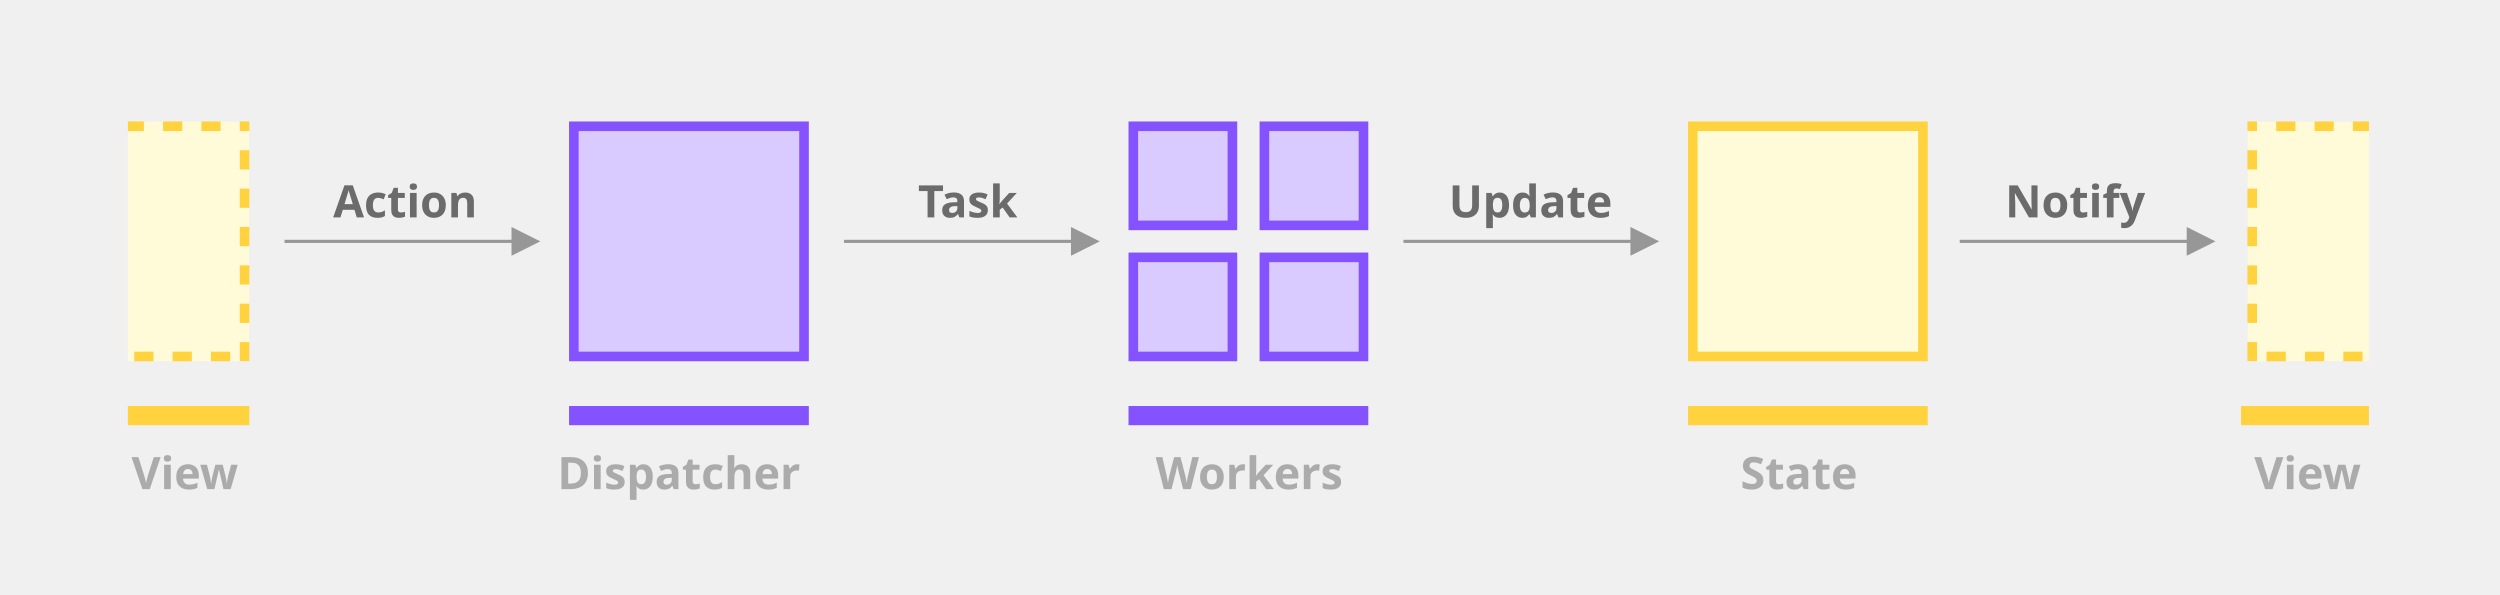
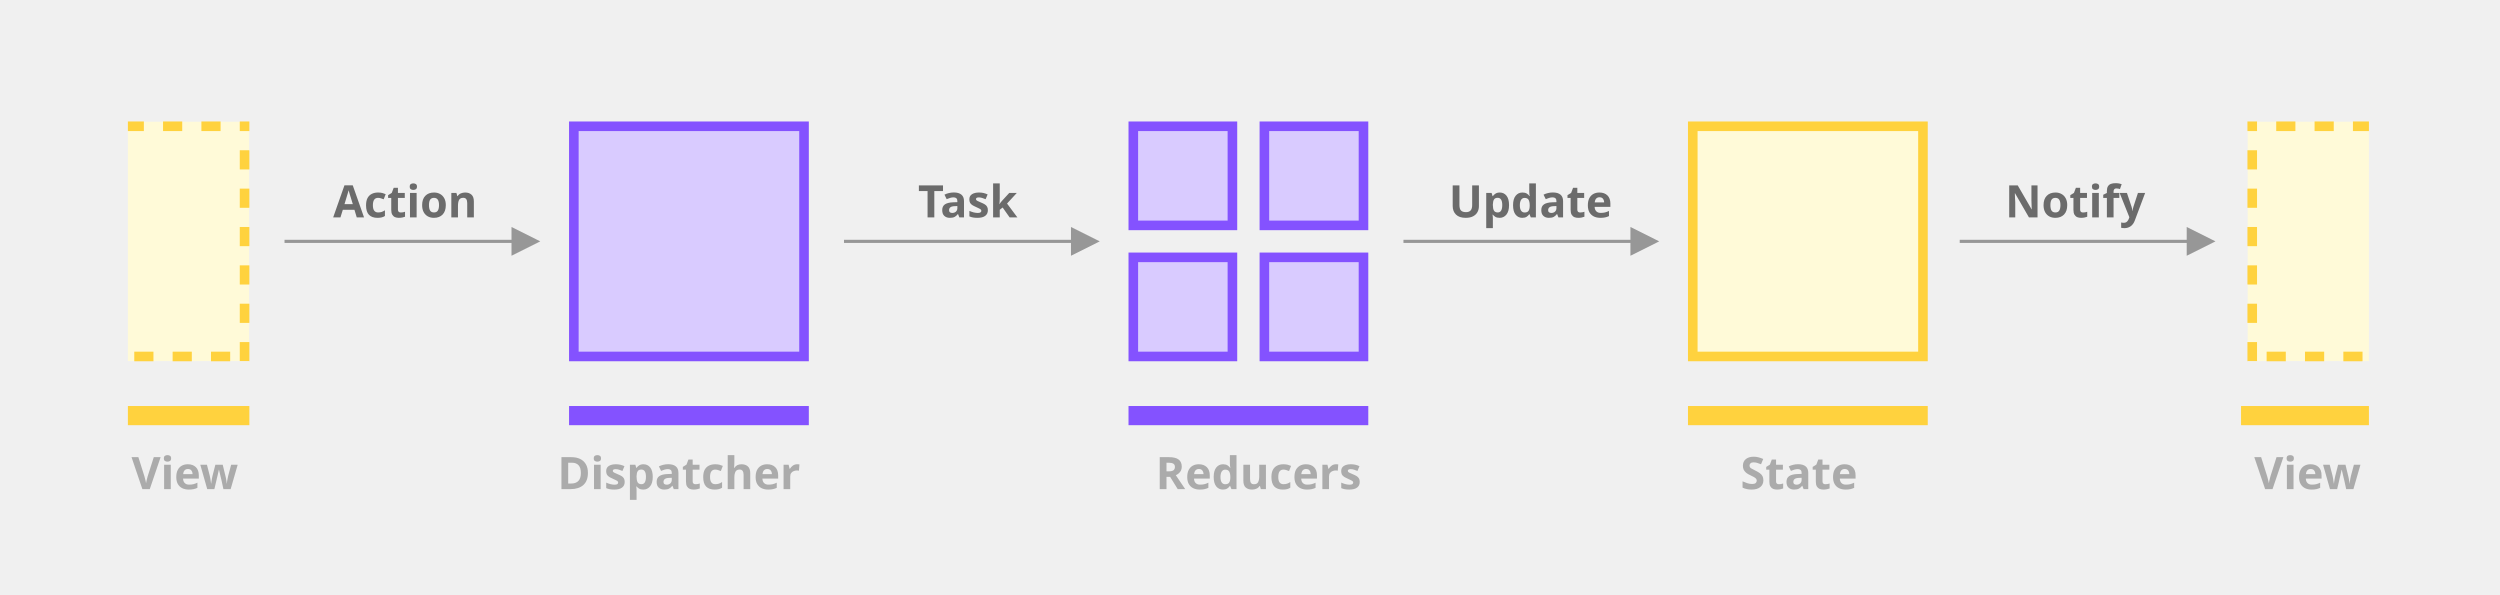
<svg xmlns="http://www.w3.org/2000/svg" xmlns:xlink="http://www.w3.org/1999/xlink" width="782px" height="186px" viewBox="0 0 782 186" version="1.1">
  <defs>
    <rect id="path-1" x="0" y="0" width="48" height="113" />
    <rect id="path-3" x="-37" y="18" width="75" height="75" />
    <mask id="mask-4" maskContentUnits="userSpaceOnUse" maskUnits="objectBoundingBox" x="0" y="0" width="75" height="75" fill="white">
      <use xlink:href="#path-3" />
    </mask>
    <rect id="path-5" x="0" y="0" width="48" height="113" />
    <rect id="path-7" x="-37" y="18" width="75" height="75" />
    <mask id="mask-8" maskContentUnits="userSpaceOnUse" maskUnits="objectBoundingBox" x="0" y="0" width="75" height="75" fill="white">
      <use xlink:href="#path-7" />
    </mask>
  </defs>
  <g id="Artboard" stroke="none" stroke-width="1" fill="none" fill-rule="evenodd">
    <g id="Group" transform="translate(40, 20)">
      <mask id="mask-2" fill="white">
        <use xlink:href="#path-1" />
      </mask>
      <g id="Rectangle" transform="translate(24, 56.5) scale(-1, 1) translate(-24, -56.5) " />
      <g id="Rectangle-Copy-4" stroke-dasharray="6" mask="url(#mask-2)" fill="#FFFAD8" stroke="#FFD23E" stroke-width="6">
        <use mask="url(#mask-4)" xlink:href="#path-3" />
      </g>
    </g>
    <g id="Group-Copy" transform="translate(717, 76.5) scale(-1, 1) translate(-717, -76.5) translate(693, 20)">
      <mask id="mask-6" fill="white">
        <use xlink:href="#path-5" />
      </mask>
      <g id="Rectangle" transform="translate(24, 56.5) scale(-1, 1) translate(-24, -56.5) " />
      <g id="Rectangle-Copy-4" stroke-dasharray="6" mask="url(#mask-6)" fill="#FFFAD8" stroke="#FFD23E" stroke-width="6">
        <use mask="url(#mask-8)" xlink:href="#path-7" />
      </g>
    </g>
    <rect id="Rectangle" fill="#FFD23E" x="40" y="127" width="38" height="6" />
    <rect id="Rectangle-Copy" fill="#8452FF" x="178" y="127" width="75" height="6" />
    <rect id="Rectangle-Copy-2" fill="#8452FF" x="353" y="127" width="75" height="6" />
    <rect id="Rectangle-Copy-3" fill="#FFD23E" x="528" y="127" width="75" height="6" />
    <rect id="Rectangle-Copy-10" fill="#FFD23E" x="701" y="127" width="40" height="6" />
    <rect id="Rectangle-Copy-5" stroke="#8452FF" stroke-width="3" fill="#D9CBFF" x="179.5" y="39.5" width="72" height="72" />
    <rect id="Rectangle-Copy-11" stroke="#8452FF" stroke-width="3" fill="#D9CBFF" x="354.5" y="39.5" width="31" height="31" />
    <rect id="Rectangle-Copy-13" stroke="#8452FF" stroke-width="3" fill="#D9CBFF" x="354.5" y="80.5" width="31" height="31" />
    <rect id="Rectangle-Copy-12" stroke="#8452FF" stroke-width="3" fill="#D9CBFF" x="395.5" y="39.5" width="31" height="31" />
    <rect id="Rectangle-Copy-14" stroke="#8452FF" stroke-width="3" fill="#D9CBFF" x="395.5" y="80.5" width="31" height="31" />
    <rect id="Rectangle-Copy-9" stroke="#FFD23E" stroke-width="3" fill="#FFFAD8" x="529.5" y="39.5" width="72" height="72" />
    <path id="Line" d="M160,71 L169,75.5 L160,80 L160,76 L89,76 L89,75 L160,75 L160,71 Z" fill="#979797" fill-rule="nonzero" />
    <path id="Line-Copy" d="M335,71 L344,75.5 L335,80 L335,76 L264,76 L264,75 L335,75 L335,71 Z" fill="#979797" fill-rule="nonzero" />
    <path id="Line-Copy-2" d="M510,71 L519,75.5 L510,80 L510,76 L439,76 L439,75 L510,75 L510,71 Z" fill="#979797" fill-rule="nonzero" />
    <path id="Line-Copy-3" d="M684,71 L693,75.5 L684,80 L684,76 L613,76 L613,75 L684,75 L684,71 Z" fill="#979797" fill-rule="nonzero" />
    <text id="Action" font-family="Menlo-Bold, Menlo" font-size="14" font-weight="bold" fill="#6B6B6B">
      <tspan x="104.214" y="68">Action</tspan>
    </text>
    <text id="View" font-family="Menlo-Bold, Menlo" font-size="14" font-weight="bold" fill="#ABABAB">
      <tspan x="41.143" y="153">View</tspan>
    </text>
    <text id="Dispatcher" font-family="Menlo-Bold, Menlo" font-size="14" font-weight="bold" fill="#ABABAB">
      <tspan x="174.356" y="153">Dispatcher</tspan>
    </text>
-     <text id="Workers" font-family="Menlo-Bold, Menlo" font-size="14" font-weight="bold" fill="#ABABAB">
-       <tspan x="361.5" y="153">Workers</tspan>
+     <text id="Reducers" font-family="Menlo-Bold, Menlo" font-size="14" font-weight="bold" fill="#ABABAB">
+       <tspan x="361.5" y="153">Reducers</tspan>
    </text>
    <text id="State" font-family="Menlo-Bold, Menlo" font-size="14" font-weight="bold" fill="#ABABAB">
      <tspan x="544.428" y="153">State</tspan>
    </text>
    <text id="View" font-family="Menlo-Bold, Menlo" font-size="14" font-weight="bold" fill="#ABABAB">
      <tspan x="705.143" y="153">View</tspan>
    </text>
    <text id="Task" font-family="Menlo-Bold, Menlo" font-size="14" font-weight="bold" fill="#6B6B6B">
      <tspan x="287.143" y="68">Task</tspan>
    </text>
    <text id="Update" font-family="Menlo-Bold, Menlo" font-size="14" font-weight="bold" fill="#6B6B6B">
      <tspan x="453.214" y="68">Update</tspan>
    </text>
    <text id="Notify" font-family="Menlo-Bold, Menlo" font-size="14" font-weight="bold" fill="#6B6B6B">
      <tspan x="627.214" y="68">Notify</tspan>
    </text>
  </g>
</svg>
